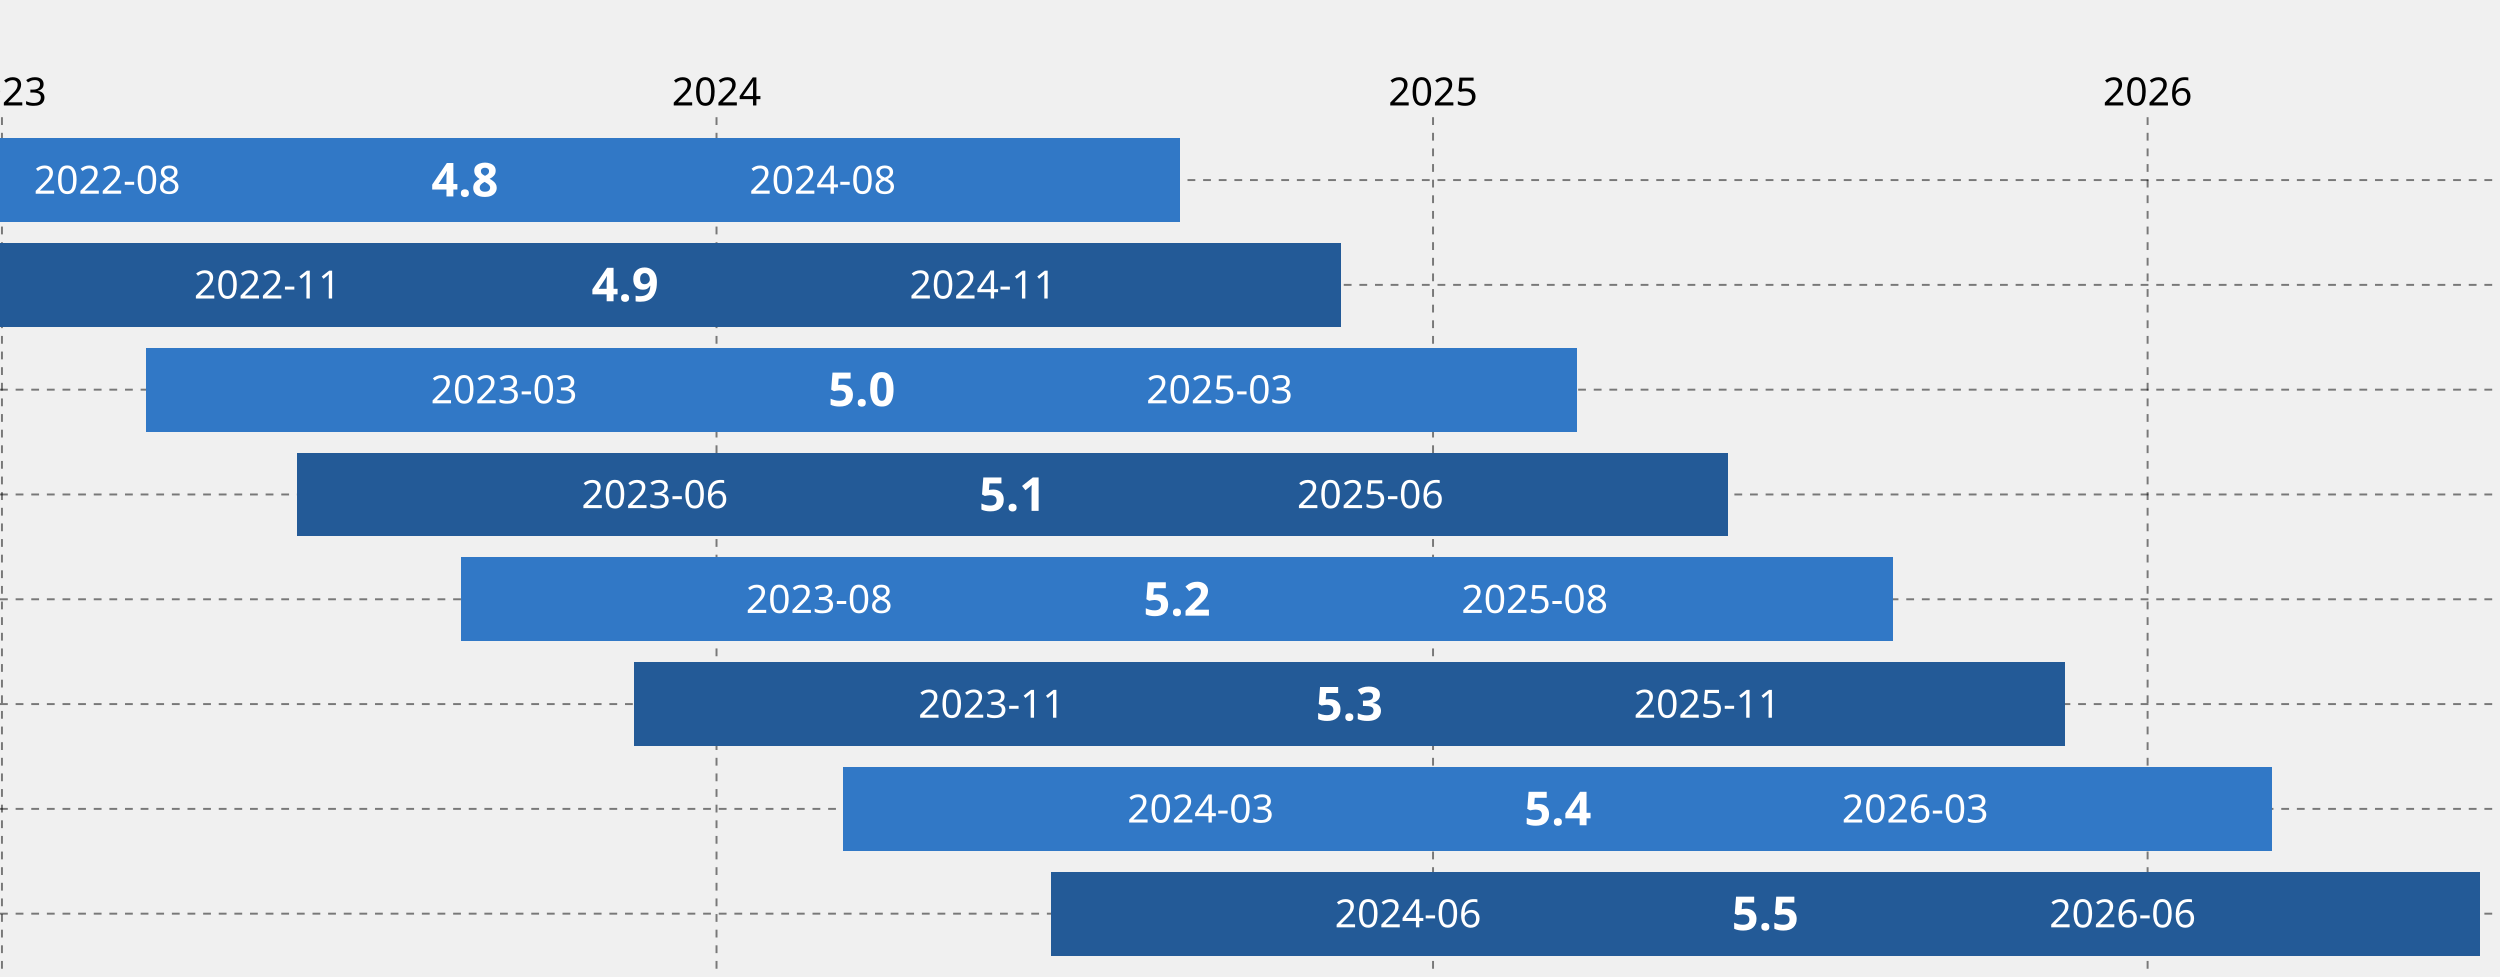
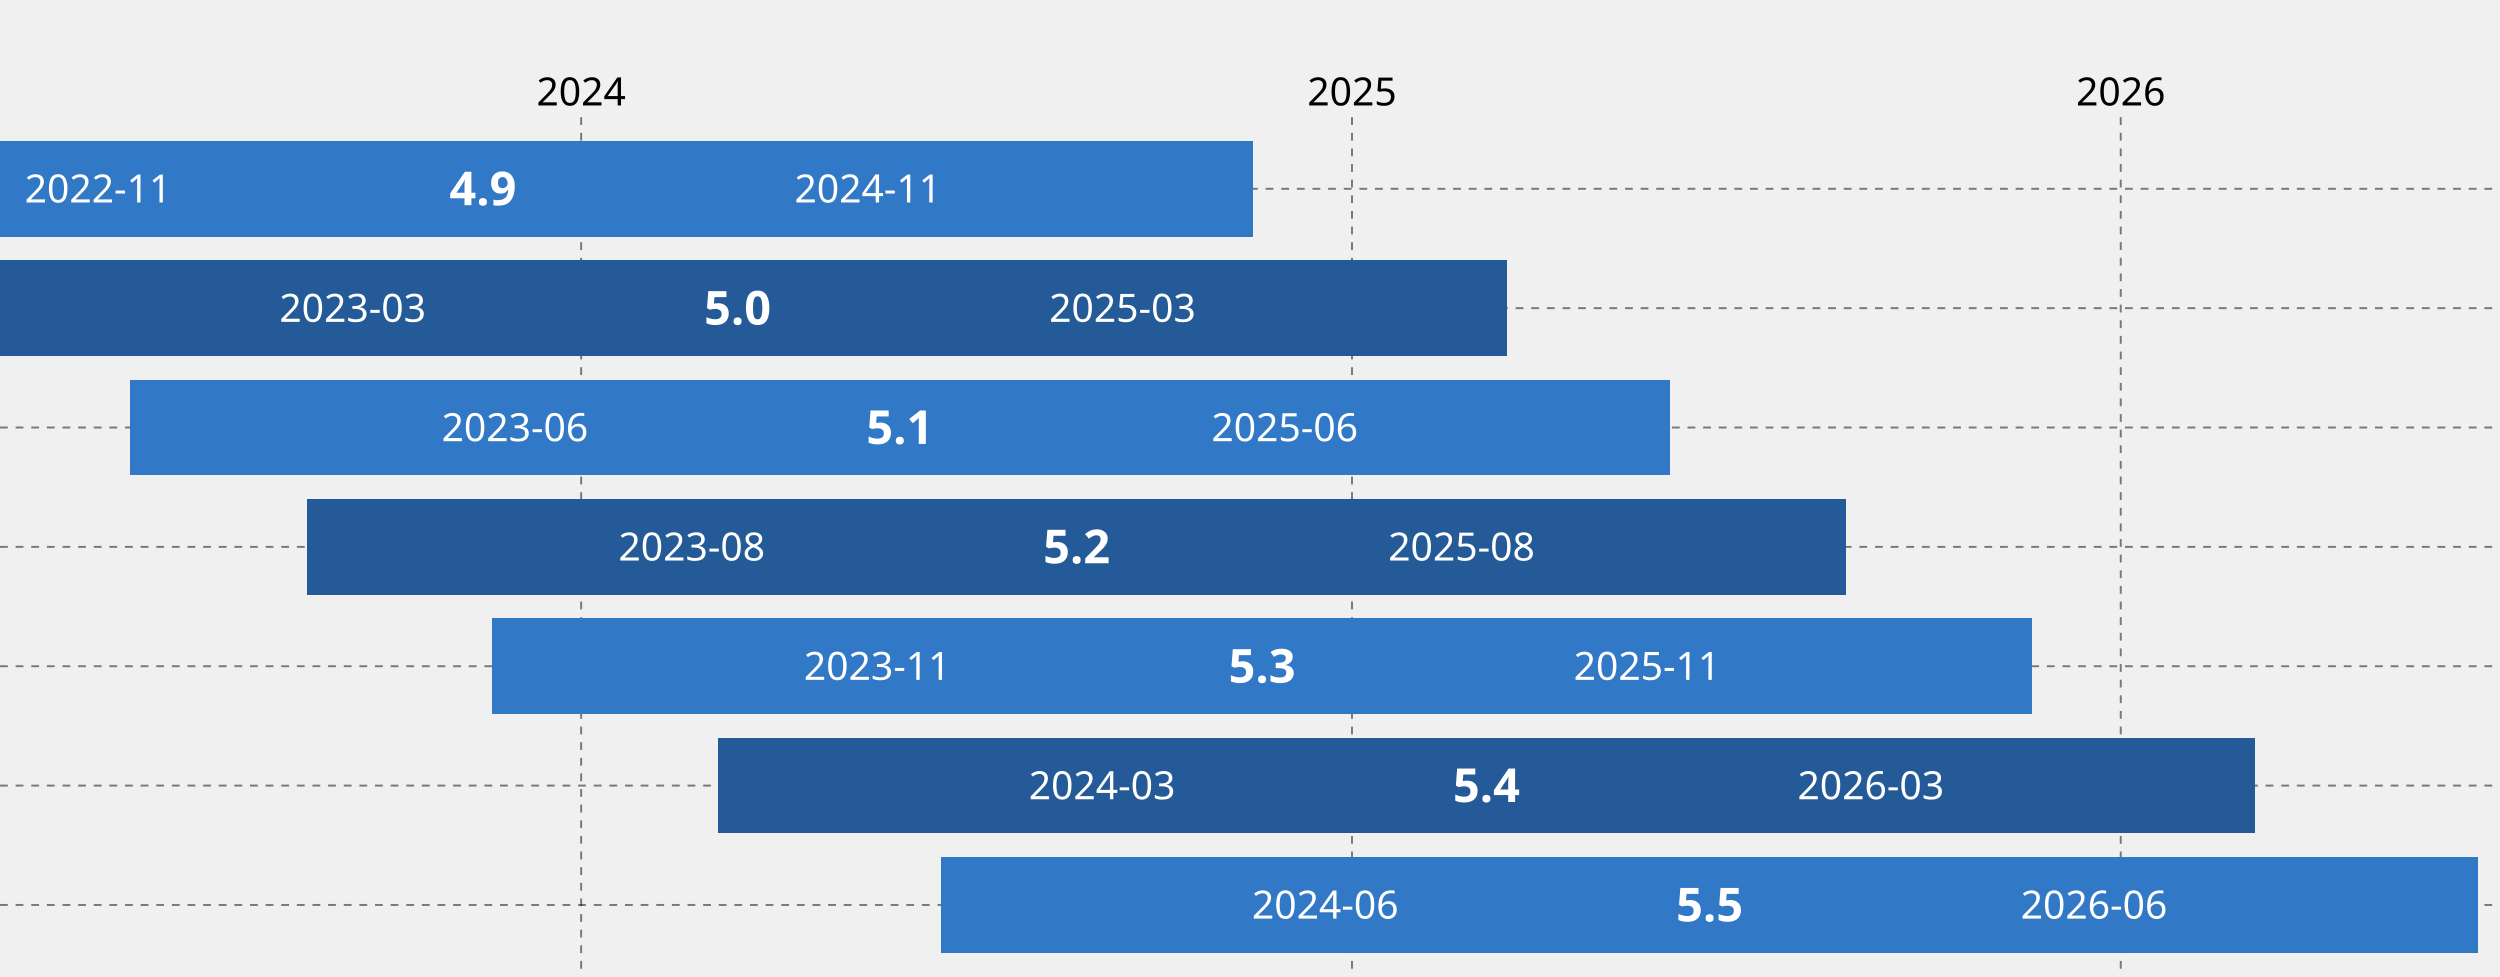
<svg xmlns="http://www.w3.org/2000/svg" id="gh-dark-mode-only" viewBox="0,0,640,250" font-family="sans-serif">
  <style>
  #gh-dark-mode-only:target {
    color: #ffffff;
  }
</style>
  <g stroke-dasharray="2" stroke-opacity="0.5" stroke-width="0.5">
    <g transform="translate(0,30)" fill="none" font-size="10" font-family="sans-serif" text-anchor="middle">
-       <g class="tick" opacity="1" transform="translate(0.5,0)">
-         <line stroke="currentColor" y2="220" />
-         <text fill="currentColor" y="-3" dy="0em">2023</text>
-       </g>
-       <g class="tick" opacity="1" transform="translate(183.4287,0)">
+       <g class="tick" opacity="1" transform="translate(148.773,0)">
        <line stroke="currentColor" y2="220" />
        <text fill="currentColor" y="-3" dy="0em">2024</text>
      </g>
-       <g class="tick" opacity="1" transform="translate(366.8587,0)">
+       <g class="tick" opacity="1" transform="translate(346.1108,0)">
        <line stroke="currentColor" y2="220" />
        <text fill="currentColor" y="-3" dy="0em">2025</text>
      </g>
-       <g class="tick" opacity="1" transform="translate(549.7874,0)">
+       <g class="tick" opacity="1" transform="translate(542.9094,0)">
        <line stroke="currentColor" y2="220" />
        <text fill="currentColor" y="-3" dy="0em">2026</text>
      </g>
    </g>
    <g fill="none" font-size="10" font-family="sans-serif" text-anchor="end">
-       <g class="tick" opacity="1" transform="translate(0,46.09756)">
-         <line stroke="currentColor" x2="640" />
-         <text fill="currentColor" x="-3" dy="0.32em">4.8</text>
-       </g>
-       <g class="tick" opacity="1" transform="translate(0,72.92683)">
+       <g class="tick" opacity="1" transform="translate(0,48.33333)">
        <line stroke="currentColor" x2="640" />
        <text fill="currentColor" x="-3" dy="0.32em">4.9</text>
      </g>
-       <g class="tick" opacity="1" transform="translate(0,99.7561)">
+       <g class="tick" opacity="1" transform="translate(0,78.88889)">
        <line stroke="currentColor" x2="640" />
        <text fill="currentColor" x="-3" dy="0.32em">5.0</text>
      </g>
-       <g class="tick" opacity="1" transform="translate(0,126.5854)">
+       <g class="tick" opacity="1" transform="translate(0,109.4444)">
        <line stroke="currentColor" x2="640" />
        <text fill="currentColor" x="-3" dy="0.32em">5.1</text>
      </g>
-       <g class="tick" opacity="1" transform="translate(0,153.4146)">
+       <g class="tick" opacity="1" transform="translate(0,140)">
        <line stroke="currentColor" x2="640" />
        <text fill="currentColor" x="-3" dy="0.32em">5.2</text>
      </g>
-       <g class="tick" opacity="1" transform="translate(0,180.2439)">
+       <g class="tick" opacity="1" transform="translate(0,170.5556)">
        <line stroke="currentColor" x2="640" />
        <text fill="currentColor" x="-3" dy="0.32em">5.3</text>
      </g>
-       <g class="tick" opacity="1" transform="translate(0,207.0732)">
+       <g class="tick" opacity="1" transform="translate(0,201.1111)">
        <line stroke="currentColor" x2="640" />
        <text fill="currentColor" x="-3" dy="0.32em">5.4</text>
      </g>
-       <g class="tick" opacity="1" transform="translate(0,233.9024)">
+       <g class="tick" opacity="1" transform="translate(0,231.6667)">
        <line stroke="currentColor" x2="640" />
        <text fill="currentColor" x="-3" dy="0.32em">5.5</text>
      </g>
    </g>
  </g>
  <g shape-rendering="crispEdges">
-     <rect x="-64.169" y="35.366" width="366.359" height="21.463" fill="#3178c6" />
-     <rect x="-23.161" y="62.195" width="366.359" height="21.463" fill="#235a97" />
-     <rect x="37.435" y="89.024" width="366.359" height="21.463" fill="#3178c6" />
-     <rect x="76.043" y="115.854" width="366.359" height="21.463" fill="#235a97" />
-     <rect x="118.123" y="142.683" width="366.359" height="21.463" fill="#3178c6" />
-     <rect x="162.247" y="169.512" width="366.359" height="21.463" fill="#235a97" />
-     <rect x="215.886" y="196.341" width="365.857" height="21.463" fill="#3178c6" />
-     <rect x="268.997" y="223.171" width="365.857" height="21.463" fill="#235a97" />
+     <rect x="-73.443" y="36.111" width="394.136" height="24.444" fill="#3178c6" />
+     <rect x="-8.252" y="66.667" width="394.136" height="24.444" fill="#235a97" />
+     <rect x="33.283" y="97.222" width="394.136" height="24.444" fill="#3178c6" />
+     <rect x="78.554" y="127.778" width="394.136" height="24.444" fill="#235a97" />
+     <rect x="126.023" y="158.333" width="394.136" height="24.444" fill="#3178c6" />
+     <rect x="183.729" y="188.889" width="393.597" height="24.444" fill="#235a97" />
+     <rect x="240.868" y="219.444" width="393.597" height="24.444" fill="#3178c6" />
  </g>
-   <g fill="#ffffff" text-anchor="middle" transform="translate(0,10.73171)">
+   <g fill="#ffffff" text-anchor="middle" transform="translate(0,12.22222)">
    <g font-weight="bold">
-       <a href="https://www.typescriptlang.org/docs/handbook/release-notes/typescript-4-8.html" fill="#ffffff">
-         <text x="119.01" y="35.366" dy="0.35em">4.8</text>
-       </a>
      <a href="https://www.typescriptlang.org/docs/handbook/release-notes/typescript-4-9.html" fill="#ffffff">
-         <text x="160.018" y="62.195" dy="0.35em">4.9</text>
+         <text x="123.626" y="36.111" dy="0.35em">4.9</text>
      </a>
      <a href="https://www.typescriptlang.org/docs/handbook/release-notes/typescript-5-0.html" fill="#ffffff">
-         <text x="220.615" y="89.024" dy="0.35em">5.0</text>
+         <text x="188.816" y="66.667" dy="0.35em">5.0</text>
      </a>
      <a href="https://www.typescriptlang.org/docs/handbook/release-notes/typescript-5-1.html" fill="#ffffff">
-         <text x="259.222" y="115.854" dy="0.35em">5.1</text>
+         <text x="230.351" y="97.222" dy="0.35em">5.1</text>
      </a>
      <a href="https://www.typescriptlang.org/docs/handbook/release-notes/typescript-5-2.html" fill="#ffffff">
-         <text x="301.303" y="142.683" dy="0.35em">5.2</text>
+         <text x="275.622" y="127.778" dy="0.35em">5.2</text>
      </a>
      <a href="https://www.typescriptlang.org/docs/handbook/release-notes/typescript-5-3.html" fill="#ffffff">
-         <text x="345.426" y="169.512" dy="0.35em">5.3</text>
+         <text x="323.091" y="158.333" dy="0.35em">5.3</text>
      </a>
      <a href="https://www.typescriptlang.org/docs/handbook/release-notes/typescript-5-4.html" fill="#ffffff">
-         <text x="398.815" y="196.341" dy="0.35em">5.4</text>
+         <text x="380.528" y="188.889" dy="0.35em">5.4</text>
      </a>
      <a href="https://www.typescriptlang.org/docs/handbook/release-notes/typescript-5-5.html" fill="#ffffff">
-         <text x="451.926" y="223.171" dy="0.35em">5.5</text>
+         <text x="437.666" y="219.444" dy="0.35em">5.5</text>
      </a>
    </g>
    <g font-size="smaller">
-       <text x="27.42" y="35.366" dy="0.35em">2022-08</text>
-       <text x="68.429" y="62.195" dy="0.35em">2022-11</text>
-       <text x="129.025" y="89.024" dy="0.35em">2023-03</text>
-       <text x="167.632" y="115.854" dy="0.35em">2023-06</text>
-       <text x="209.713" y="142.683" dy="0.35em">2023-08</text>
-       <text x="253.837" y="169.512" dy="0.35em">2023-11</text>
-       <text x="307.351" y="196.341" dy="0.35em">2024-03</text>
-       <text x="360.462" y="223.171" dy="0.35em">2024-06</text>
+       <text x="25.091" y="36.111" dy="0.35em">2022-11</text>
+       <text x="90.282" y="66.667" dy="0.35em">2023-03</text>
+       <text x="131.817" y="97.222" dy="0.35em">2023-06</text>
+       <text x="177.088" y="127.778" dy="0.35em">2023-08</text>
+       <text x="224.557" y="158.333" dy="0.35em">2023-11</text>
+       <text x="282.129" y="188.889" dy="0.35em">2024-03</text>
+       <text x="339.267" y="219.444" dy="0.35em">2024-06</text>
    </g>
    <g font-size="smaller">
-       <text x="210.6" y="35.366" dy="0.35em">2024-08</text>
-       <text x="251.608" y="62.195" dy="0.35em">2024-11</text>
-       <text x="312.204" y="89.024" dy="0.35em">2025-03</text>
-       <text x="350.812" y="115.854" dy="0.35em">2025-06</text>
-       <text x="392.892" y="142.683" dy="0.35em">2025-08</text>
-       <text x="437.016" y="169.512" dy="0.35em">2025-11</text>
-       <text x="490.279" y="196.341" dy="0.35em">2026-03</text>
-       <text x="543.391" y="223.171" dy="0.35em">2026-06</text>
+       <text x="222.16" y="36.111" dy="0.35em">2024-11</text>
+       <text x="287.35" y="66.667" dy="0.35em">2025-03</text>
+       <text x="328.885" y="97.222" dy="0.35em">2025-06</text>
+       <text x="374.156" y="127.778" dy="0.35em">2025-08</text>
+       <text x="421.625" y="158.333" dy="0.35em">2025-11</text>
+       <text x="478.927" y="188.889" dy="0.35em">2026-03</text>
+       <text x="536.066" y="219.444" dy="0.35em">2026-06</text>
    </g>
  </g>
</svg>
